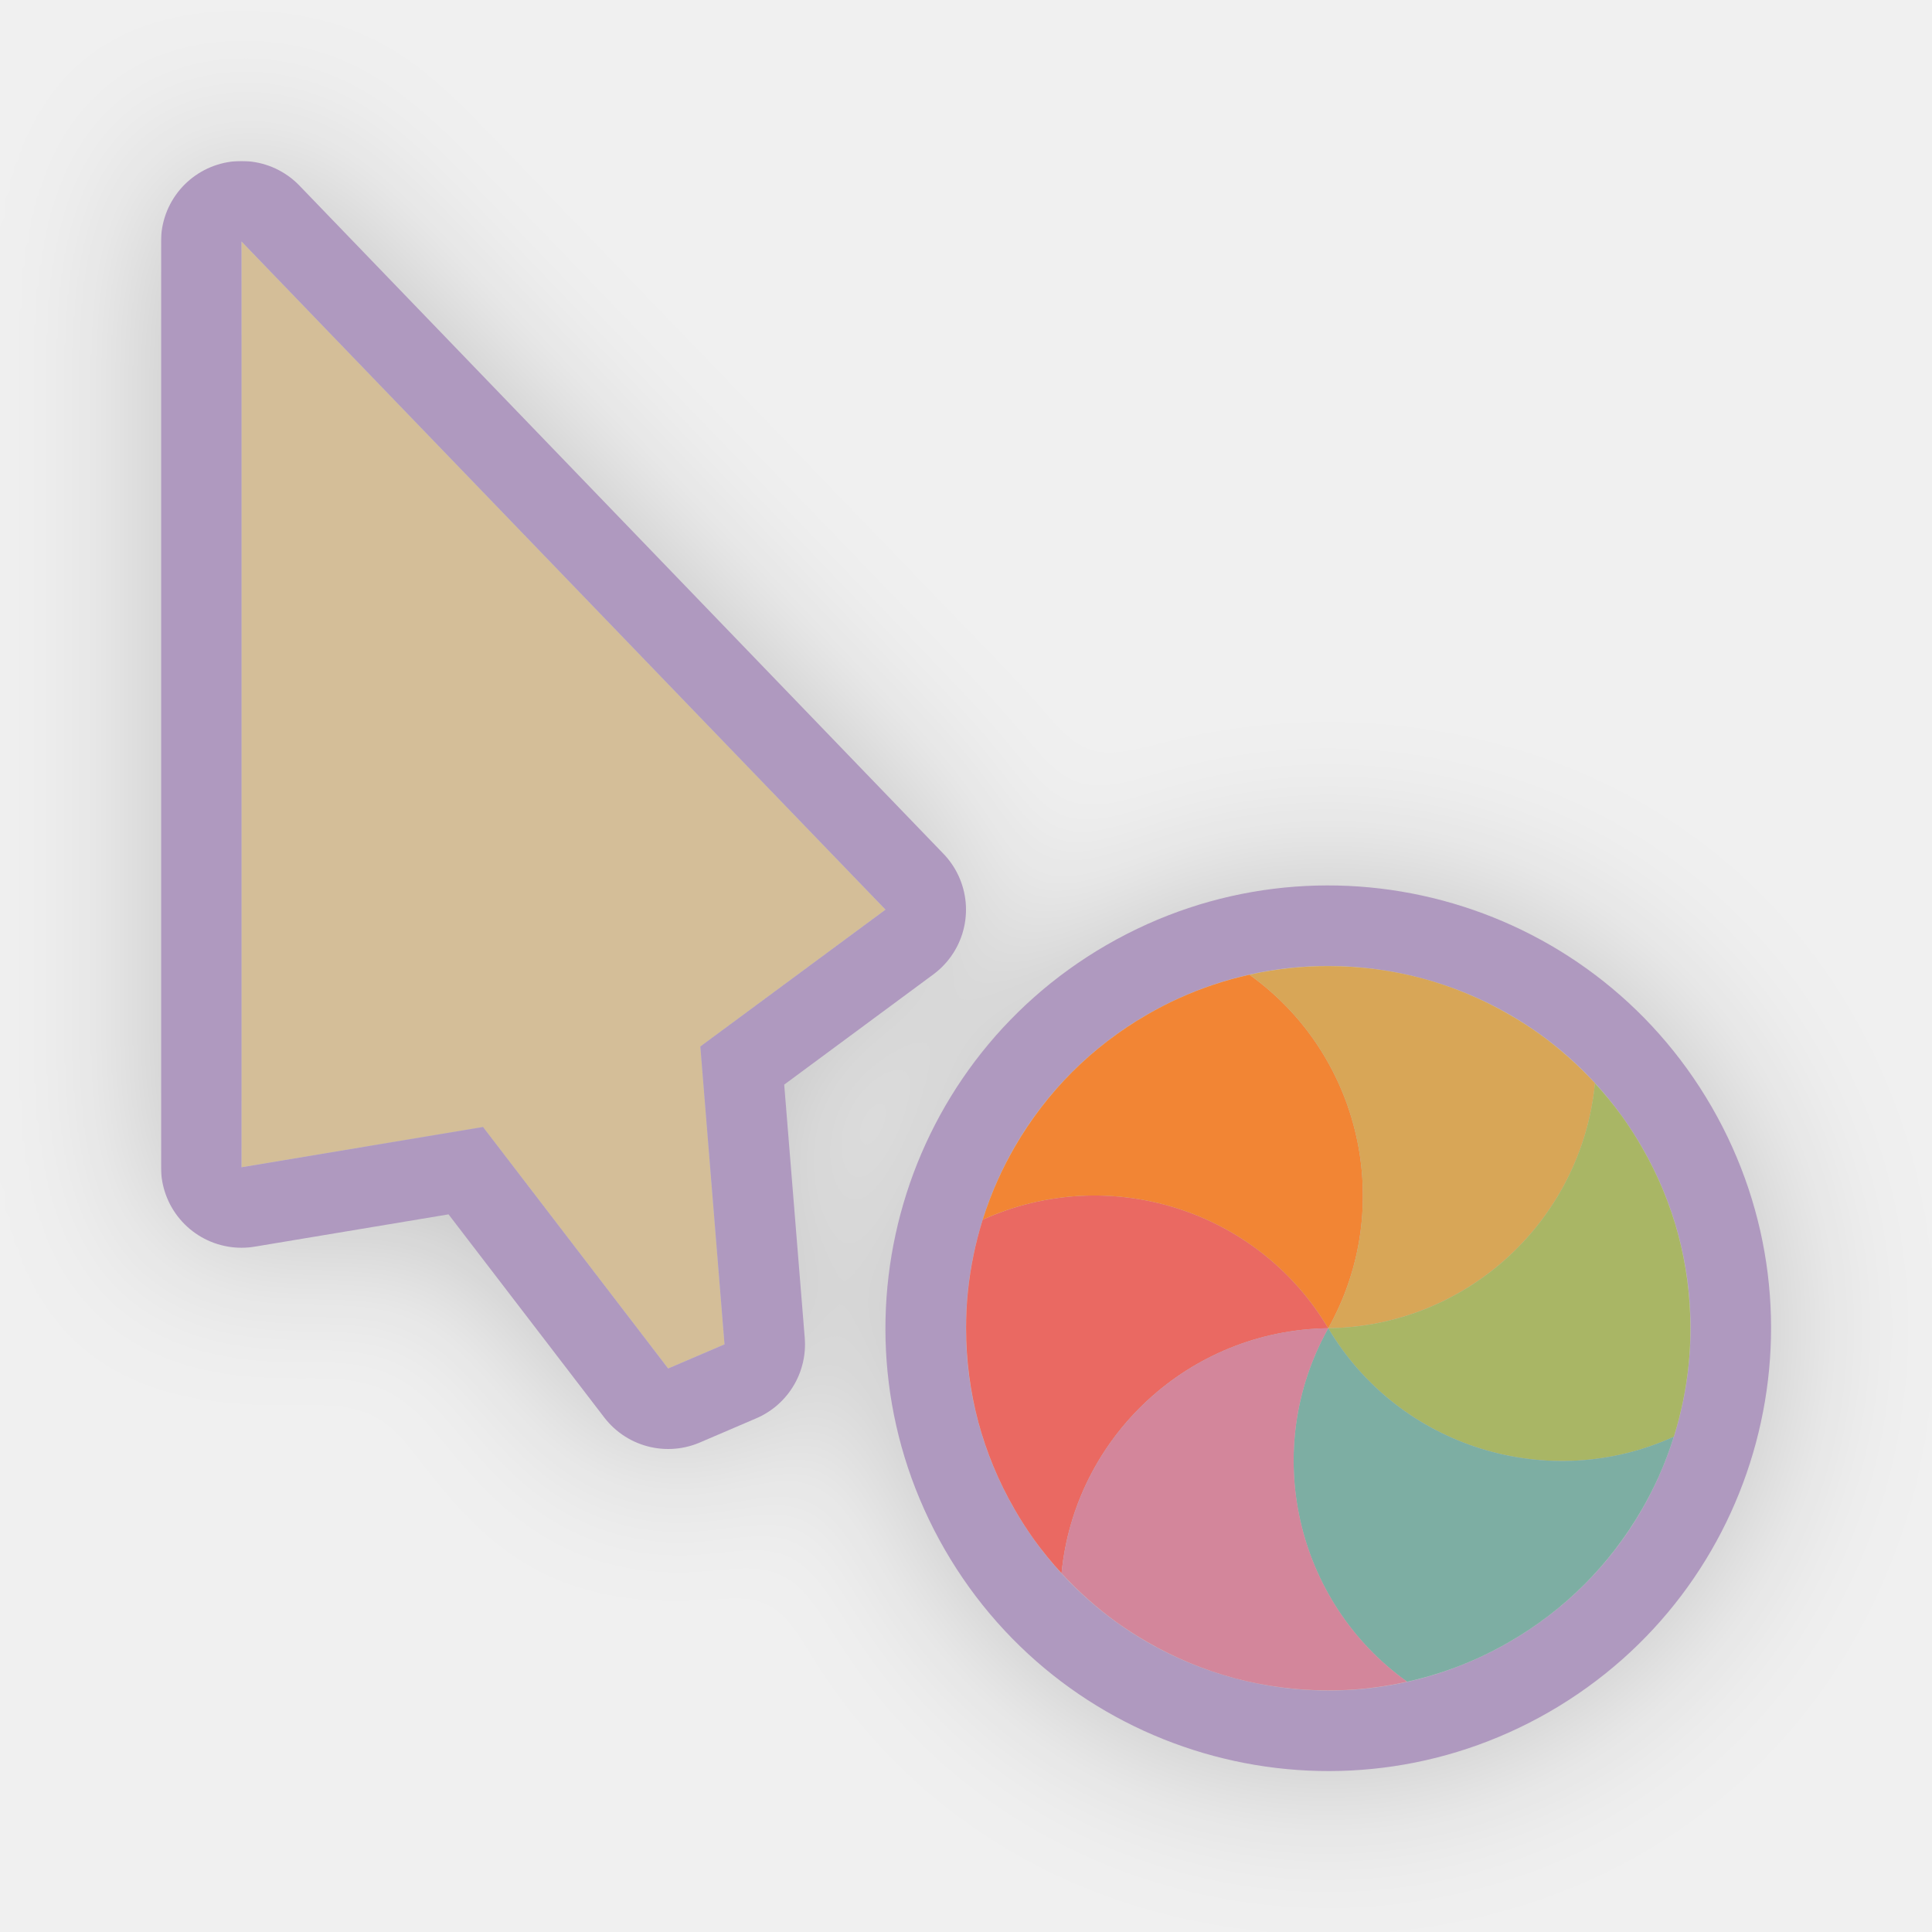
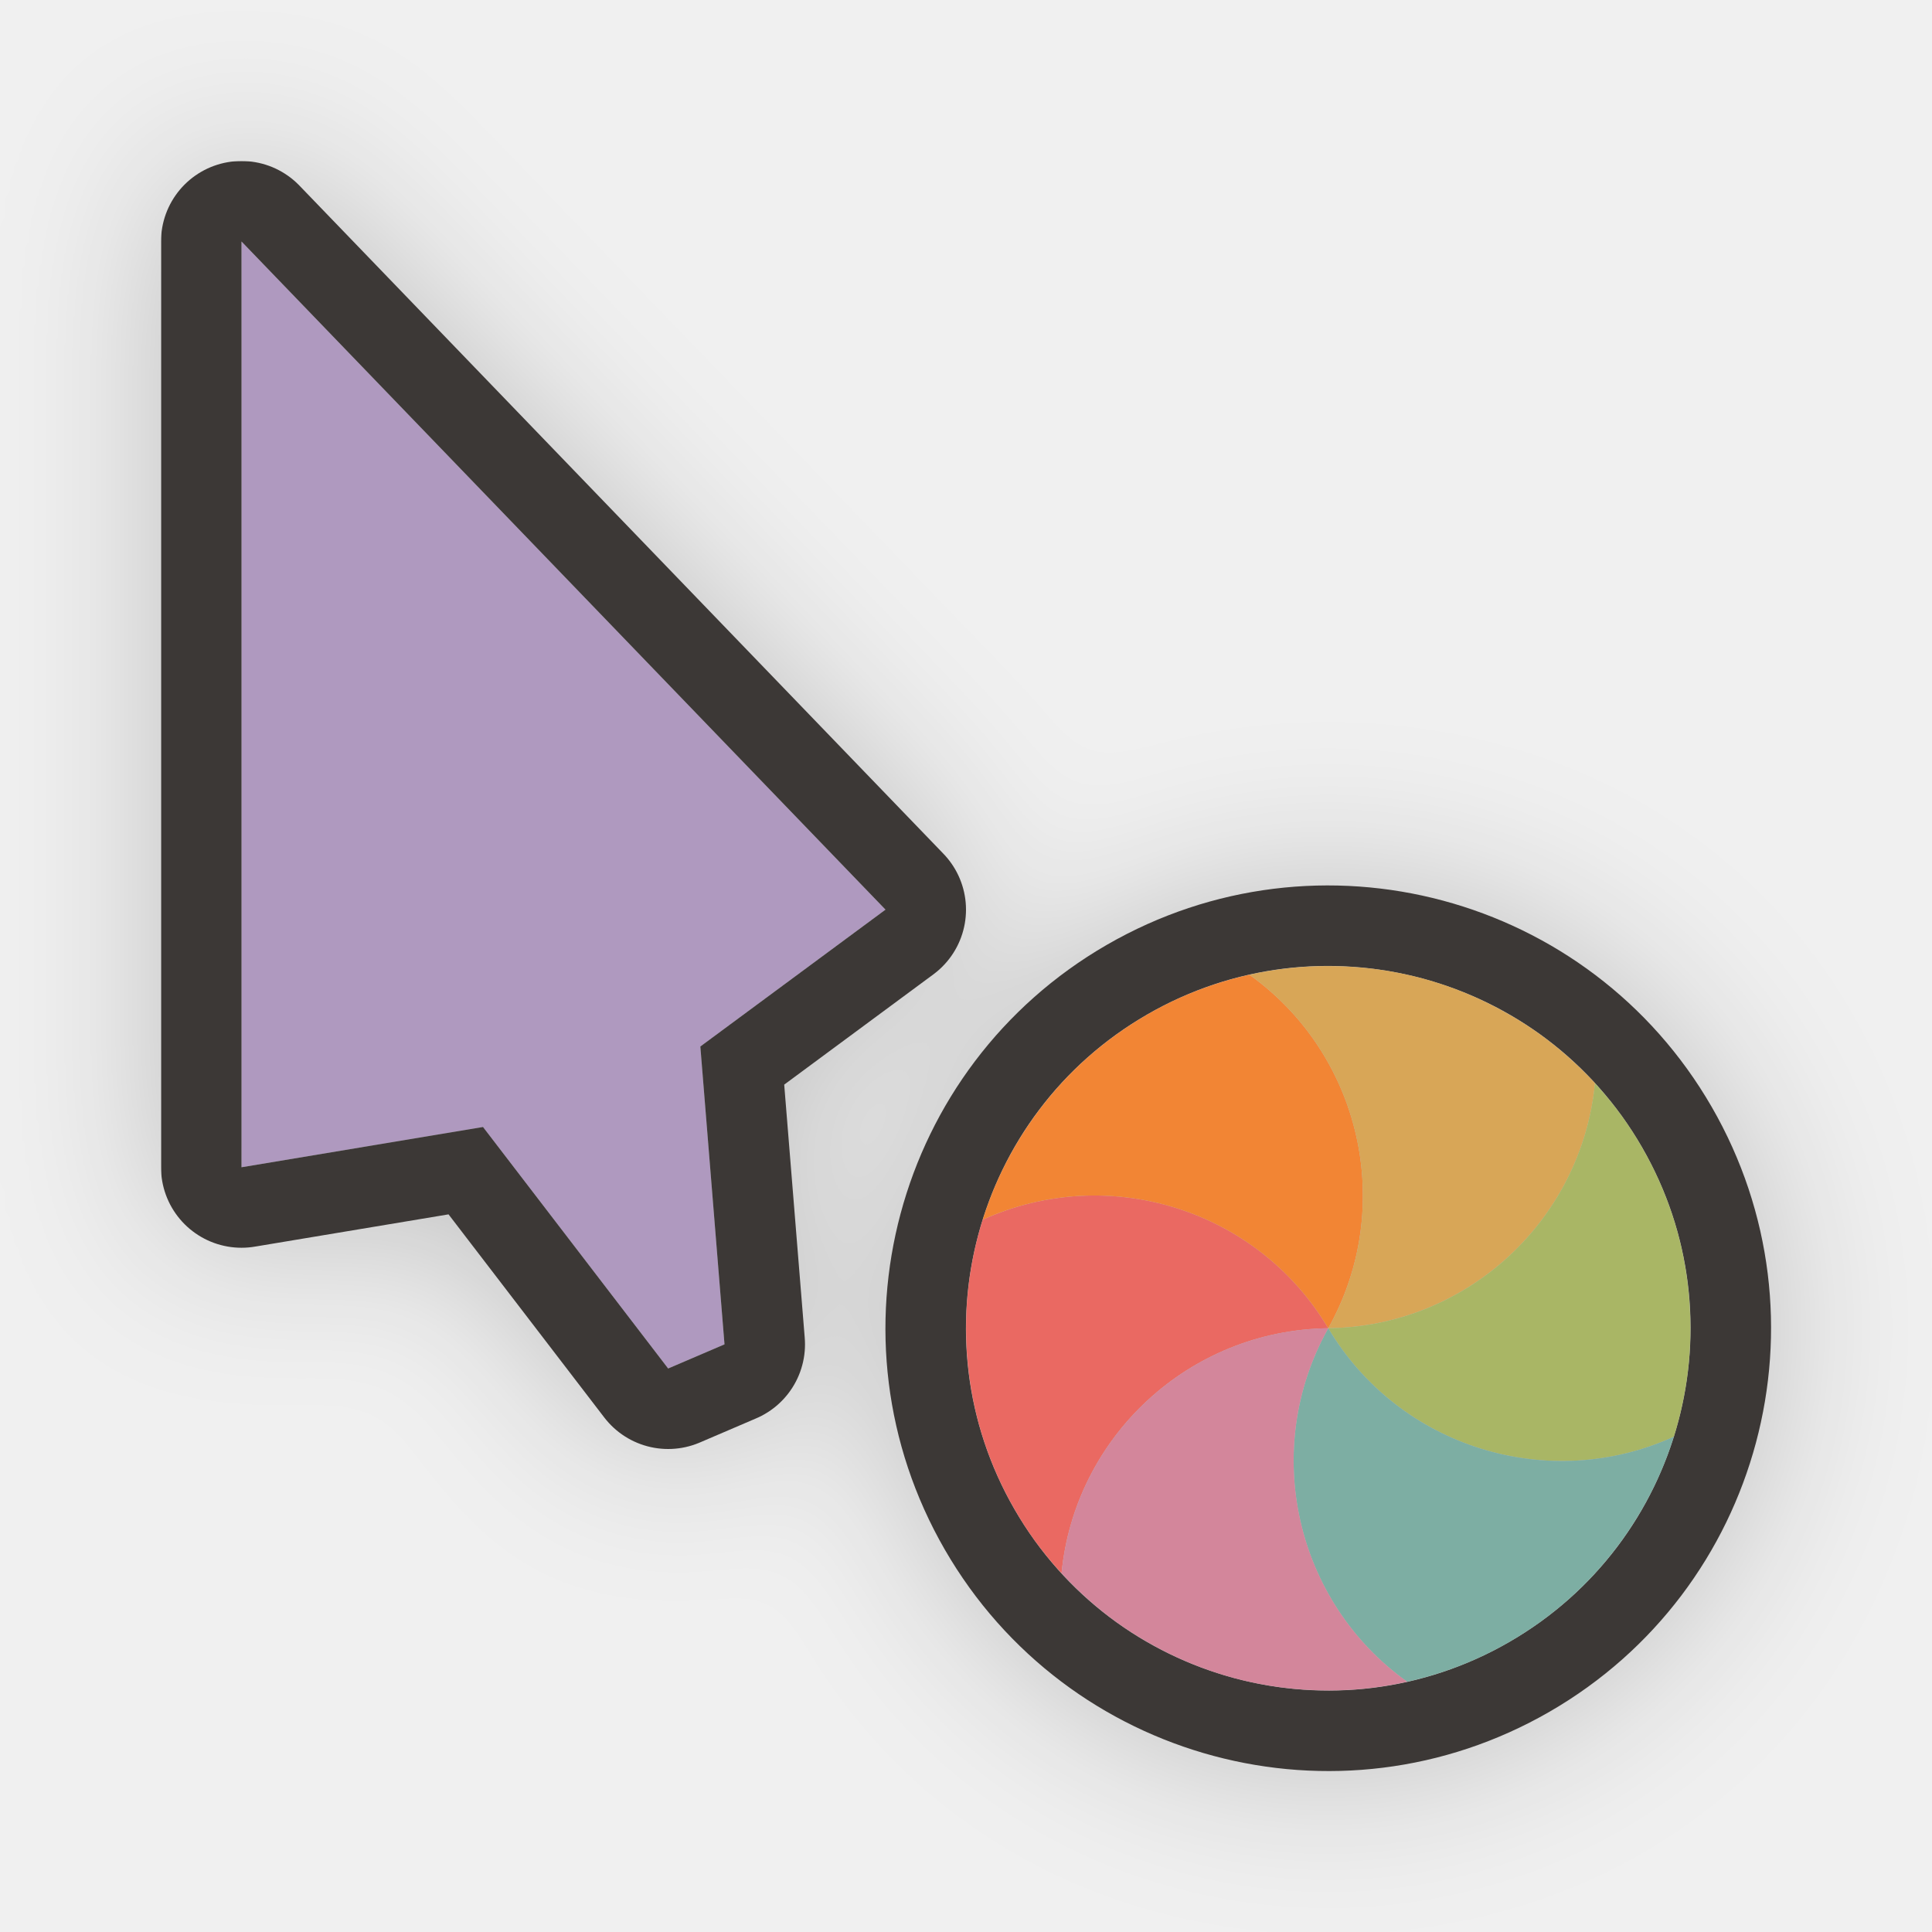
<svg xmlns="http://www.w3.org/2000/svg" width="24" height="24" viewBox="0 0 24 24" fill="none">
  <g clip-path="url(#clip0_197_3778)" filter="url(#filter0_d_197_3778)">
    <mask id="path-1-outside-1_197_3778" maskUnits="userSpaceOnUse" x="2" y="2" width="10" height="16" fill="black">
      <rect fill="white" x="2" y="2" width="10" height="16" />
      <path d="M11 11.3L3 3L3 14.5L6 14L8.3 17L9 16.7L8.7 13L11 11.3Z" />
    </mask>
-     <path d="M11 11.3L3 3L3 14.5L6 14L8.3 17L9 16.7L8.7 13L11 11.3Z" fill="#D4BE98" />
-     <path d="M11 11.3L3 3L3 14.5L6 14L8.3 17L9 16.7L8.7 13L11 11.3Z" stroke="#AF99BF" stroke-width="2" stroke-linejoin="round" mask="url(#path-1-outside-1_197_3778)" />
-     <circle cx="16.5" cy="16.5" r="5" transform="rotate(-120 16.5 16.5)" stroke="#AF99BF" stroke-linejoin="round" />
+     <path d="M11 11.3L3 3L3 14.5L6 14L8.3 17L9 16.7L8.7 13L11 11.3Z" fill="#AF99BF" />
+     <path d="M11 11.3L3 3L3 14.5L6 14L8.3 17L9 16.7L8.7 13L11 11.3Z" stroke="#3C3836" stroke-width="2" stroke-linejoin="round" mask="url(#path-1-outside-1_197_3778)" />
+     <circle cx="16.5" cy="16.5" r="5" transform="rotate(-120 16.5 16.5)" stroke="#3C3836" stroke-linejoin="round" />
    <path d="M13.187 19.544C13.066 19.412 12.952 19.273 12.847 19.128C12.761 19.007 12.679 18.881 12.604 18.75C12.402 18.401 12.253 18.036 12.153 17.665C12.054 17.293 12.001 16.903 12.001 16.5C12.001 16.348 12.008 16.198 12.023 16.051C12.054 15.745 12.116 15.444 12.207 15.152C13.757 14.448 15.615 15.012 16.5 16.5C14.768 16.523 13.351 17.85 13.187 19.544Z" fill="#EA6962" />
    <path d="M12.207 15.152C12.261 14.982 12.324 14.814 12.398 14.651C12.459 14.515 12.528 14.382 12.603 14.251C12.805 13.902 13.046 13.59 13.318 13.318C13.59 13.046 13.902 12.805 14.25 12.604C14.382 12.528 14.515 12.459 14.651 12.398C14.93 12.272 15.222 12.175 15.521 12.108C16.906 13.098 17.346 14.989 16.5 16.5C15.614 15.012 13.757 14.448 12.207 15.152Z" fill="#F28534" />
    <path d="M15.521 12.108C15.695 12.069 15.872 12.041 16.051 12.023C16.198 12.008 16.348 12.001 16.5 12.001C16.903 12.001 17.293 12.054 17.665 12.153C18.036 12.253 18.401 12.402 18.75 12.604C18.881 12.679 19.007 12.761 19.128 12.847C19.377 13.027 19.606 13.231 19.814 13.456C19.649 15.15 18.232 16.477 16.5 16.5C17.346 14.989 16.905 13.098 15.521 12.108Z" fill="#D8A657" />
    <path d="M19.813 13.456C19.934 13.588 20.048 13.727 20.153 13.872C20.239 13.993 20.321 14.119 20.396 14.25C20.598 14.599 20.747 14.964 20.847 15.335C20.946 15.707 20.999 16.097 20.999 16.5C20.999 16.652 20.992 16.802 20.977 16.949C20.946 17.255 20.884 17.556 20.793 17.848C19.243 18.552 17.385 17.988 16.5 16.5C18.232 16.477 19.649 15.15 19.813 13.456Z" fill="#A9B665" />
    <path d="M20.793 17.847C20.739 18.018 20.676 18.186 20.602 18.349C20.541 18.485 20.472 18.618 20.397 18.749C20.195 19.098 19.954 19.41 19.682 19.682C19.41 19.954 19.099 20.195 18.75 20.396C18.618 20.472 18.485 20.541 18.349 20.602C18.07 20.728 17.778 20.825 17.479 20.891C16.095 19.902 15.654 18.011 16.5 16.5C17.386 17.988 19.244 18.552 20.793 17.847Z" fill="#7DAEA3" />
    <path d="M17.48 20.891C17.305 20.93 17.128 20.959 16.949 20.977C16.802 20.992 16.652 20.999 16.5 20.999C16.097 20.999 15.707 20.946 15.335 20.847C14.964 20.747 14.599 20.598 14.25 20.396C14.119 20.321 13.993 20.239 13.872 20.153C13.623 19.973 13.394 19.769 13.187 19.544C13.351 17.85 14.768 16.523 16.5 16.5C15.654 18.011 16.095 19.902 17.48 20.891Z" fill="#D3869B" />
  </g>
  <defs>
    <filter id="filter0_d_197_3778" x="-2" y="-2" width="28" height="28" filterUnits="userSpaceOnUse" color-interpolation-filters="sRGB">
      <feFlood flood-opacity="0" result="BackgroundImageFix" />
      <feColorMatrix in="SourceAlpha" type="matrix" values="0 0 0 0 0 0 0 0 0 0 0 0 0 0 0 0 0 0 127 0" result="hardAlpha" />
      <feOffset />
      <feGaussianBlur stdDeviation="1" />
      <feColorMatrix type="matrix" values="0 0 0 0 0 0 0 0 0 0 0 0 0 0 0 0 0 0 0.2 0" />
      <feBlend mode="normal" in2="BackgroundImageFix" result="effect1_dropShadow_197_3778" />
      <feBlend mode="normal" in="SourceGraphic" in2="effect1_dropShadow_197_3778" result="shape" />
    </filter>
    <clipPath id="clip0_197_3778">
      <rect width="24" height="24" fill="white" />
    </clipPath>
  </defs>
</svg>
